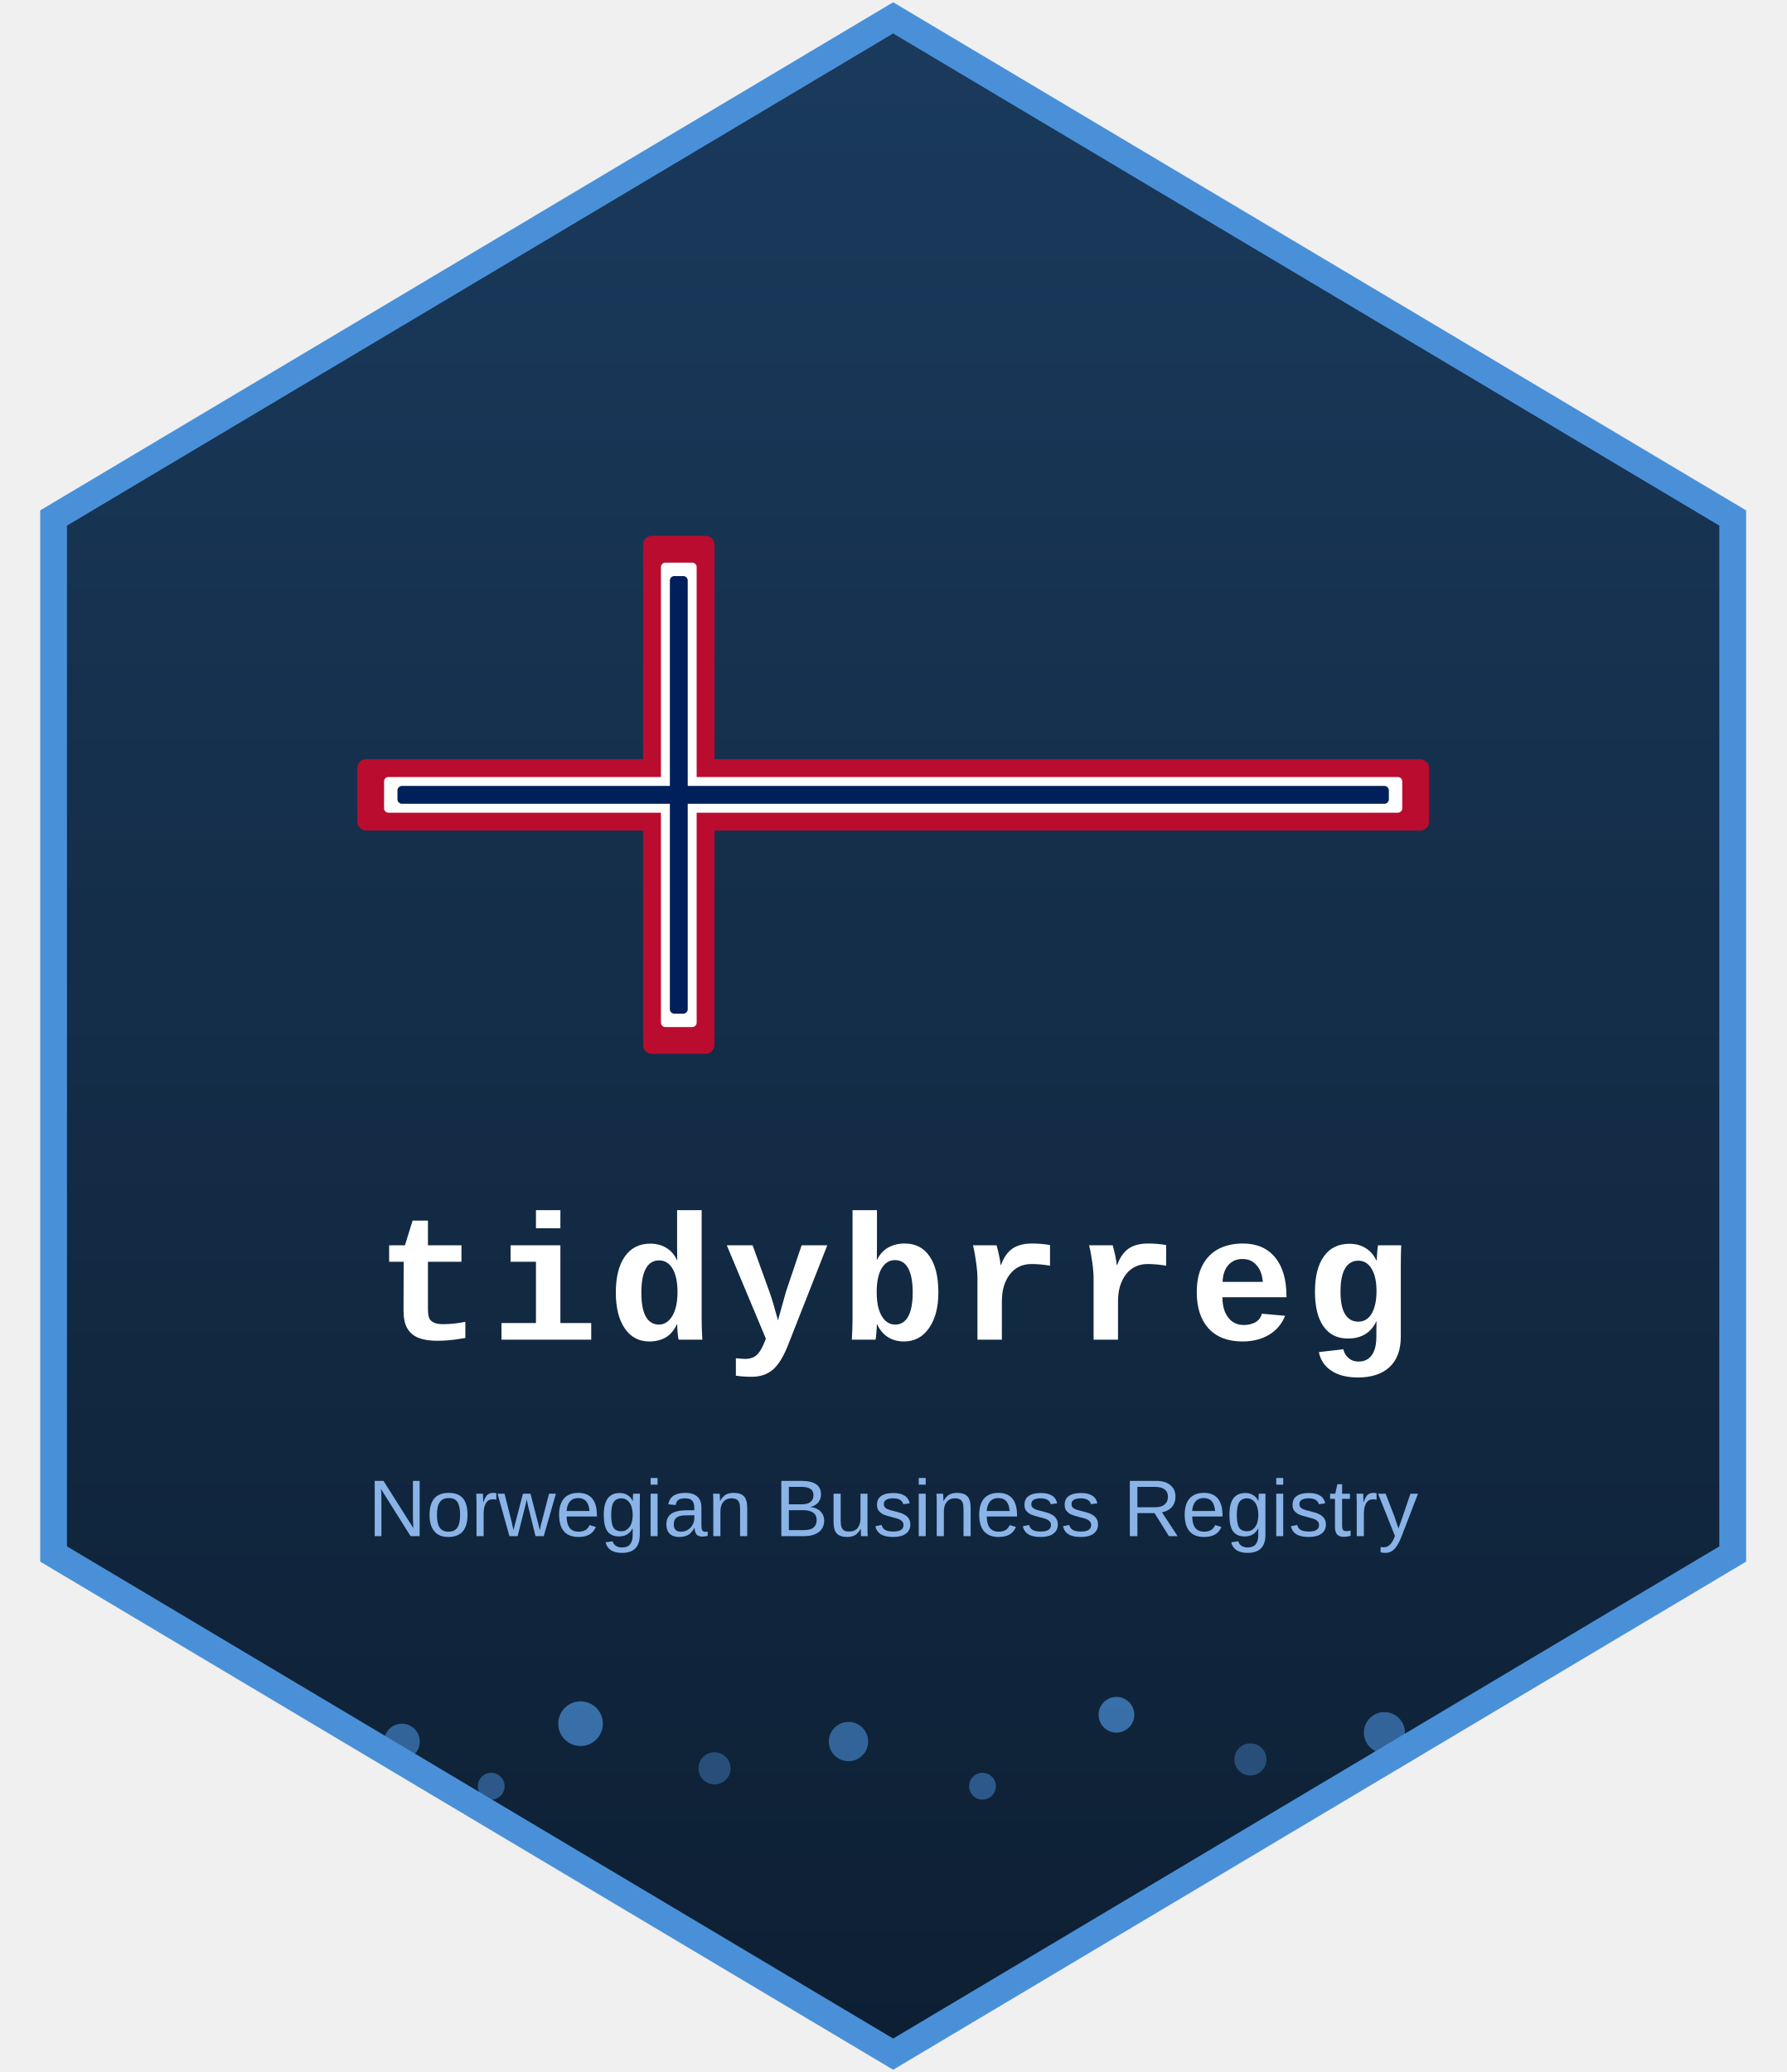
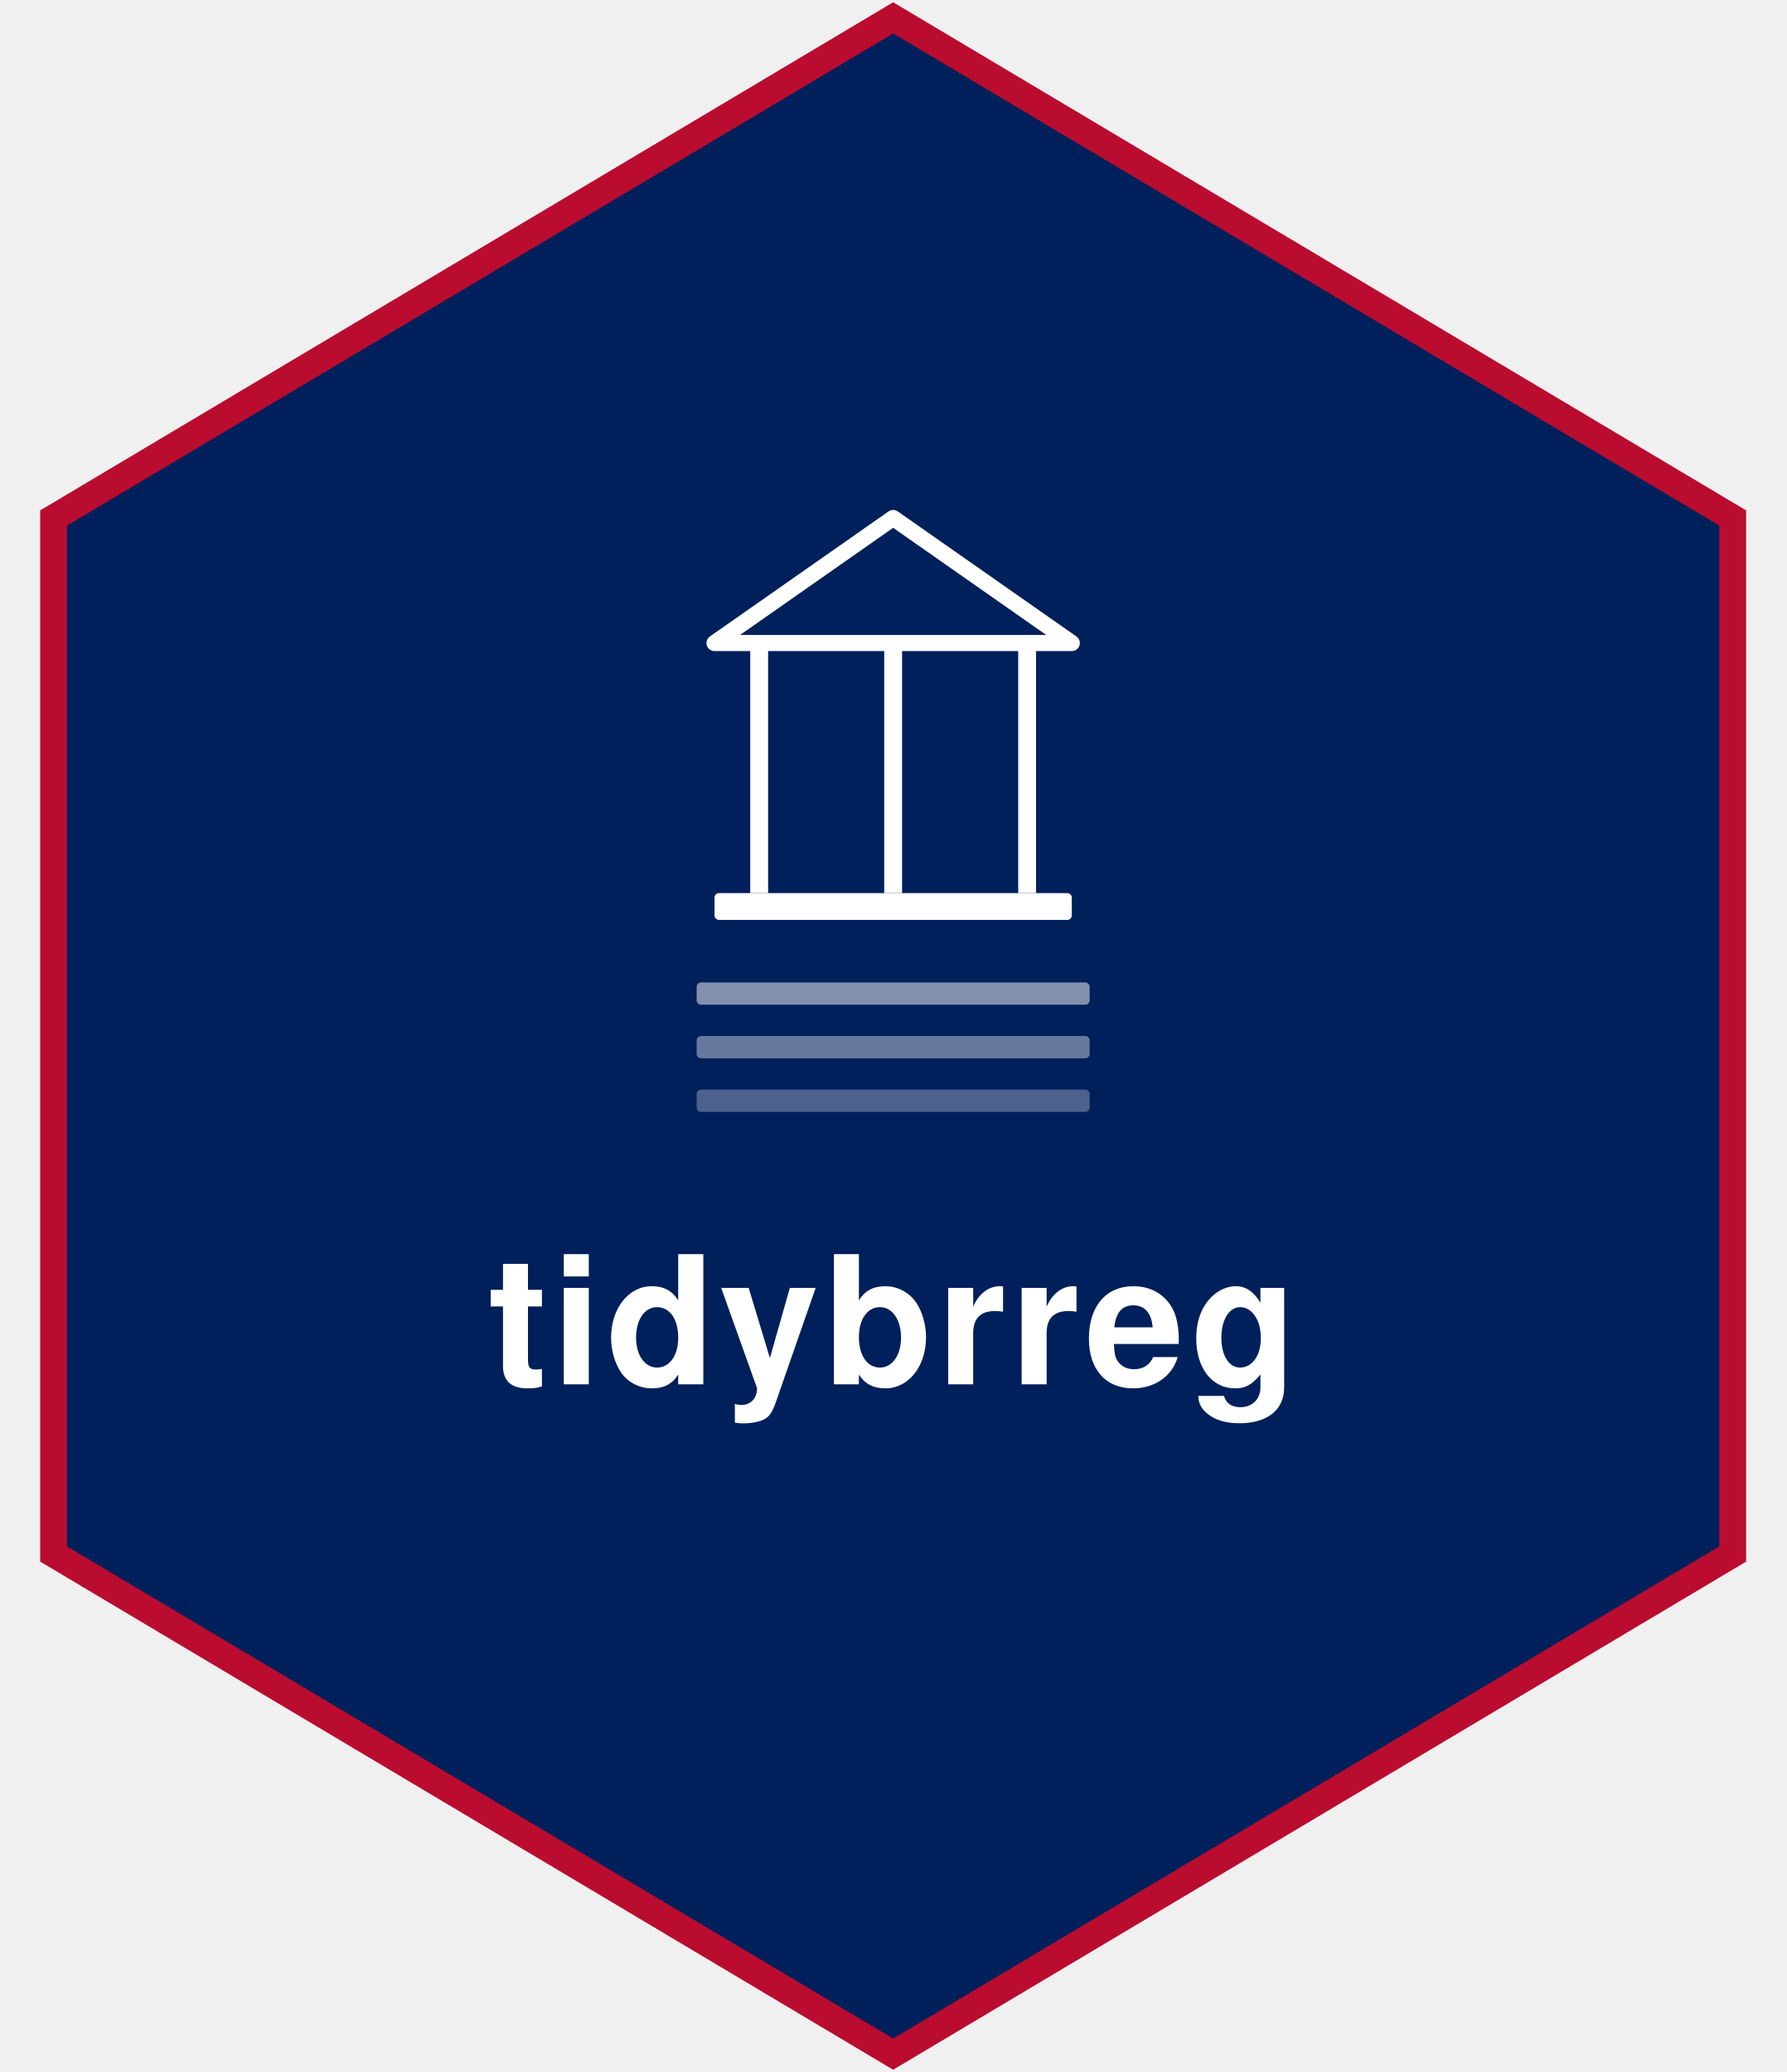
<svg xmlns="http://www.w3.org/2000/svg" viewBox="0 0 200 232" width="200" height="232">
-   <defs>
-     <linearGradient id="bg" x1="0%" y1="0%" x2="0%" y2="100%">
-       <stop offset="0%" style="stop-color:#1a3a5c" />
-       <stop offset="100%" style="stop-color:#0d1f33" />
-     </linearGradient>
-   </defs>
-   <polygon points="100,2 194,58 194,174 100,230 6,174 6,58" fill="url(#bg)" stroke="#4a90d9" stroke-width="3" />
-   <rect x="40" y="85" width="120" height="8" fill="#BA0C2F" rx="1" />
-   <rect x="72" y="60" width="8" height="58" fill="#BA0C2F" rx="1" />
-   <rect x="43" y="87" width="114" height="4" fill="#FFFFFF" rx="0.5" />
-   <rect x="74" y="63" width="4" height="52" fill="#FFFFFF" rx="0.5" />
-   <rect x="44.5" y="88" width="111" height="2" fill="#00205B" rx="0.5" />
-   <rect x="75" y="64.5" width="2" height="49" fill="#00205B" rx="0.5" />
-   <text x="100" y="150" text-anchor="middle" fill="#FFFFFF" font-family="Courier New, monospace" font-size="20" font-weight="bold" letter-spacing="1">tidybrreg</text>
-   <text x="100" y="172" text-anchor="middle" fill="#8ab4e8" font-family="Arial, sans-serif" font-size="9">
-     Norwegian Business Registry
-   </text>
-   <circle cx="45" cy="195" r="2" fill="#4a90d9" opacity="0.6" />
-   <circle cx="55" cy="200" r="1.5" fill="#4a90d9" opacity="0.5" />
-   <circle cx="65" cy="193" r="2.5" fill="#4a90d9" opacity="0.7" />
-   <circle cx="80" cy="198" r="1.8" fill="#4a90d9" opacity="0.4" />
-   <circle cx="95" cy="195" r="2.2" fill="#4a90d9" opacity="0.6" />
-   <circle cx="110" cy="200" r="1.5" fill="#4a90d9" opacity="0.5" />
-   <circle cx="125" cy="192" r="2" fill="#4a90d9" opacity="0.7" />
-   <circle cx="140" cy="197" r="1.8" fill="#4a90d9" opacity="0.4" />
-   <circle cx="155" cy="194" r="2.3" fill="#4a90d9" opacity="0.6" />
+   <polygon points="100,2 194,58 194,174 100,230 6,174 6,58" fill="#00205B" stroke="#BA0C2F" stroke-width="3" />
+   <polygon points="80,72 100,58 120,72" fill="none" stroke="#ffffff" stroke-width="1.8" stroke-linejoin="round" />
+   <line x1="85" y1="72" x2="85" y2="100" stroke="#ffffff" stroke-width="2" />
+   <line x1="100" y1="72" x2="100" y2="100" stroke="#ffffff" stroke-width="2" />
+   <line x1="115" y1="72" x2="115" y2="100" stroke="#ffffff" stroke-width="2" />
+   <rect x="80" y="100" width="40" height="3" rx="0.5" fill="#ffffff" />
+   <rect x="78" y="110" width="44" height="2.5" rx="0.5" fill="#ffffff" opacity="0.5" />
+   <rect x="78" y="116" width="44" height="2.5" rx="0.5" fill="#ffffff" opacity="0.4" />
+   <rect x="78" y="122" width="44" height="2.5" rx="0.5" fill="#ffffff" opacity="0.3" />
+   <text x="100" y="155" text-anchor="middle" fill="#FFFFFF" font-family="Helvetica Neue, Helvetica, Arial, sans-serif" font-size="20" font-weight="bold" letter-spacing="0.5">tidybrreg</text>
</svg>
